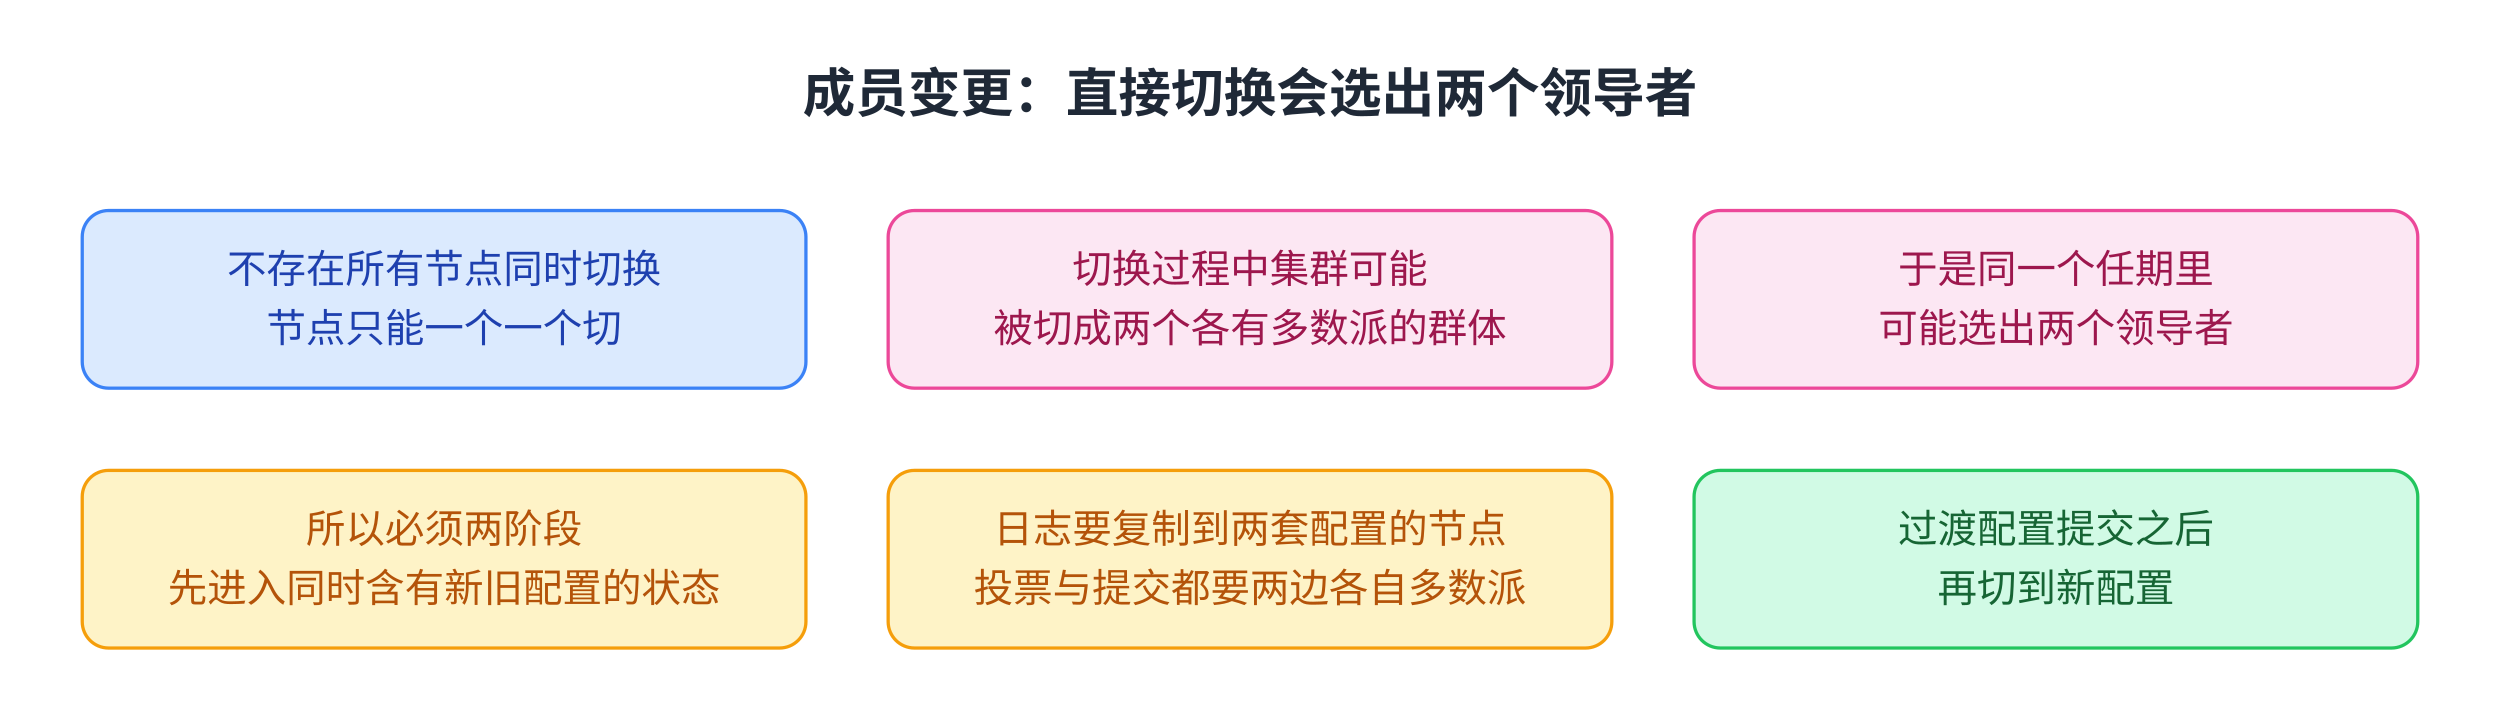
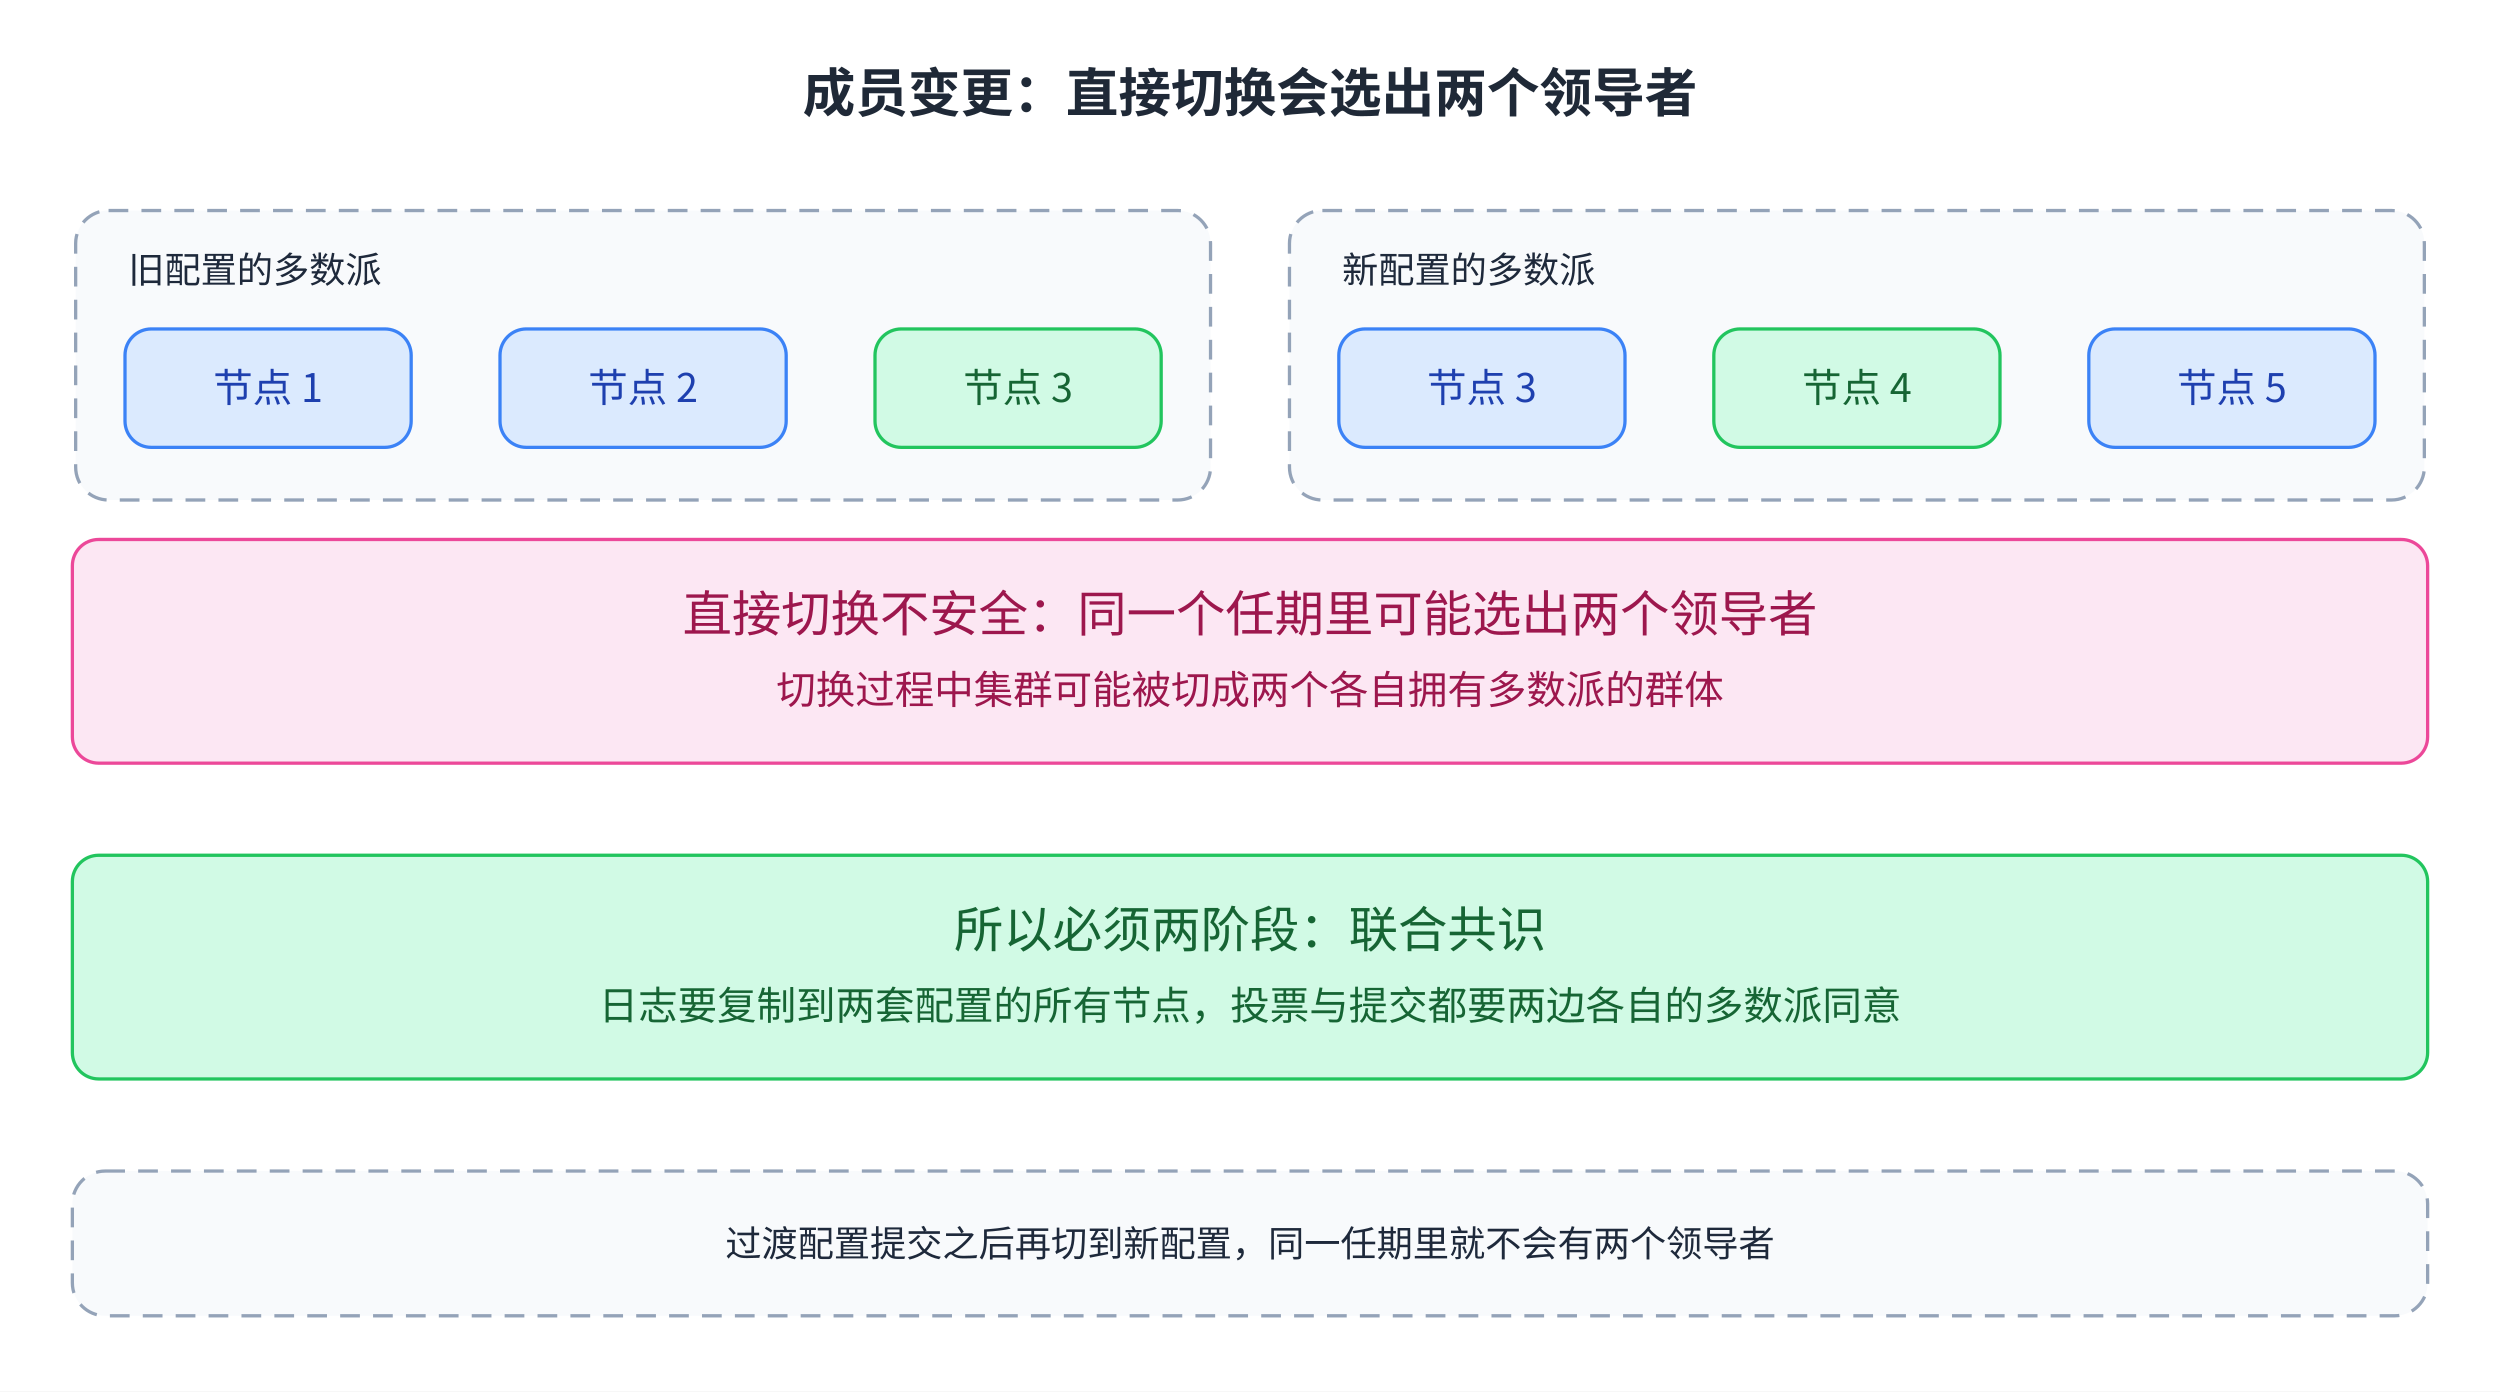
- <svg xmlns="http://www.w3.org/2000/svg" viewBox="0 0 760 221" width="760" height="221" role="img" aria-labelledby="fig-raft-12-title fig-raft-12-desc">
+ <svg xmlns="http://www.w3.org/2000/svg" viewBox="0 0 760 423" width="760" height="423" role="img" aria-labelledby="fig-raft-12-title fig-raft-12-desc">
  <defs>
    <style>
      text { font-family: 'PingFang SC', 'Microsoft YaHei', 'Noto Sans CJK SC', system-ui, sans-serif; }
    </style>
    <marker id="arrow" markerWidth="8" markerHeight="8" refX="2" refY="4" orient="auto" markerUnits="userSpaceOnUse">
      <path d="M0,0 L8,4 L0,8 L2,4 z" fill="#64748b" />
    </marker>
  </defs>
-   <rect x="0" y="0" width="760" height="221" fill="#ffffff" />
-   <text x="380" y="34" font-size="16" font-weight="600" fill="#1f2937" text-anchor="middle">成员变更：直接切换会选出两个领导者</text>
-   <rect x="25" y="64" width="220" height="54" rx="8" fill="#dbeafe" stroke="#3b82f6" />
-   <text x="135" y="86" font-size="12" fill="#1e40af" text-anchor="middle">不存在所有节点同时切换</text>
-   <text x="135" y="104" font-size="12" fill="#1e40af" text-anchor="middle">节点只能一个一个切</text>
-   <rect x="270" y="64" width="220" height="54" rx="8" fill="#fce7f3" stroke="#ec4899" />
-   <text x="380" y="86" font-size="12" fill="#9d174d" text-anchor="middle">切换过程中集群可能</text>
-   <text x="380" y="104" font-size="12" fill="#9d174d" text-anchor="middle">被切成两个各有多数派的群体</text>
-   <rect x="515" y="64" width="220" height="54" rx="8" fill="#fce7f3" stroke="#ec4899" />
-   <text x="625" y="86" font-size="12" fill="#9d174d" text-anchor="middle">于是同一个任期里</text>
-   <text x="625" y="104" font-size="12" fill="#9d174d" text-anchor="middle">可能选出两个领导者</text>
-   <rect x="25" y="143" width="220" height="54" rx="8" fill="#fef3c7" stroke="#f59e0b" />
-   <text x="135" y="165" font-size="12" fill="#b45309" text-anchor="middle">所以必须两阶段</text>
-   <text x="135" y="183" font-size="12" fill="#b45309" text-anchor="middle">先进入同时含有新旧配置的状态</text>
-   <rect x="270" y="143" width="220" height="54" rx="8" fill="#fef3c7" stroke="#f59e0b" />
-   <text x="380" y="165" font-size="12" fill="#b45309" text-anchor="middle">日志要复制到两套配置的节点</text>
-   <text x="380" y="183" font-size="12" fill="#b45309" text-anchor="middle">投票与提交都要两边各自多数派</text>
-   <rect x="515" y="143" width="220" height="54" rx="8" fill="#d1fae5" stroke="#22c55e" />
-   <text x="625" y="165" font-size="12" fill="#166534" text-anchor="middle">过渡配置提交之后</text>
-   <text x="625" y="183" font-size="12" fill="#166534" text-anchor="middle">再切到新配置</text>
+   <rect x="0" y="0" width="760" height="423" fill="#ffffff" />
+   <text x="380.0" y="34" font-size="16" font-weight="600" fill="#1f2937" text-anchor="middle">成员变更：直接切换会选出两个领导者</text>
+   <rect x="23" y="64" width="345" height="88" rx="10" fill="#f8fafc" stroke="#94a3b8" stroke-dasharray="6,4" />
+   <text x="39" y="86" font-size="11" fill="#1e293b" text-anchor="start">旧配置的多数派</text>
+   <rect x="38" y="100" width="87" height="36" rx="8" fill="#dbeafe" stroke="#3b82f6" />
+   <text x="81.5" y="122.2" font-size="12" fill="#1e40af" text-anchor="middle">节点 1</text>
+   <rect x="152" y="100" width="87" height="36" rx="8" fill="#dbeafe" stroke="#3b82f6" />
+   <text x="195.5" y="122.2" font-size="12" fill="#1e40af" text-anchor="middle">节点 2</text>
+   <rect x="266" y="100" width="87" height="36" rx="8" fill="#d1fae5" stroke="#22c55e" />
+   <text x="309.5" y="122.2" font-size="12" fill="#166534" text-anchor="middle">节点 3</text>
+   <rect x="392" y="64" width="345" height="88" rx="10" fill="#f8fafc" stroke="#94a3b8" stroke-dasharray="6,4" />
+   <text x="408" y="86" font-size="11" fill="#1e293b" text-anchor="start">新配置的多数派</text>
+   <rect x="407" y="100" width="87" height="36" rx="8" fill="#dbeafe" stroke="#3b82f6" />
+   <text x="450.5" y="122.2" font-size="12" fill="#1e40af" text-anchor="middle">节点 3</text>
+   <rect x="521" y="100" width="87" height="36" rx="8" fill="#d1fae5" stroke="#22c55e" />
+   <text x="564.5" y="122.2" font-size="12" fill="#166534" text-anchor="middle">节点 4</text>
+   <rect x="635" y="100" width="87" height="36" rx="8" fill="#dbeafe" stroke="#3b82f6" />
+   <text x="678.5" y="122.2" font-size="12" fill="#1e40af" text-anchor="middle">节点 5</text>
+   <rect x="22" y="164" width="716" height="68" rx="8" fill="#fce7f3" stroke="#ec4899" />
+   <text x="380.0" y="192" font-size="15" fill="#9d174d" text-anchor="middle">直接切换不安全：同一个任期里可能选出两个领导者</text>
+   <text x="380.0" y="214" font-size="12" fill="#9d174d" text-anchor="middle">切换过程中集群可能被切成两个各自拥有多数派的群体</text>
+   <rect x="22" y="260" width="716" height="68" rx="8" fill="#d1fae5" stroke="#22c55e" />
+   <text x="380.0" y="288" font-size="15" fill="#166534" text-anchor="middle">所以必须两阶段：联合共识</text>
+   <text x="380.0" y="310" font-size="12" fill="#166534" text-anchor="middle">日志要复制到两套配置的所有节点，投票与提交都要两边各自的多数派同意</text>
+   <rect x="22" y="356" width="716" height="44" rx="10" fill="#f8fafc" stroke="#94a3b8" stroke-dasharray="6,4" />
+   <text x="380.0" y="382" font-size="11" fill="#1e293b" text-anchor="middle">过渡配置提交之后再切到新配置，同一任期里就不会有两个领导者</text>
</svg>
